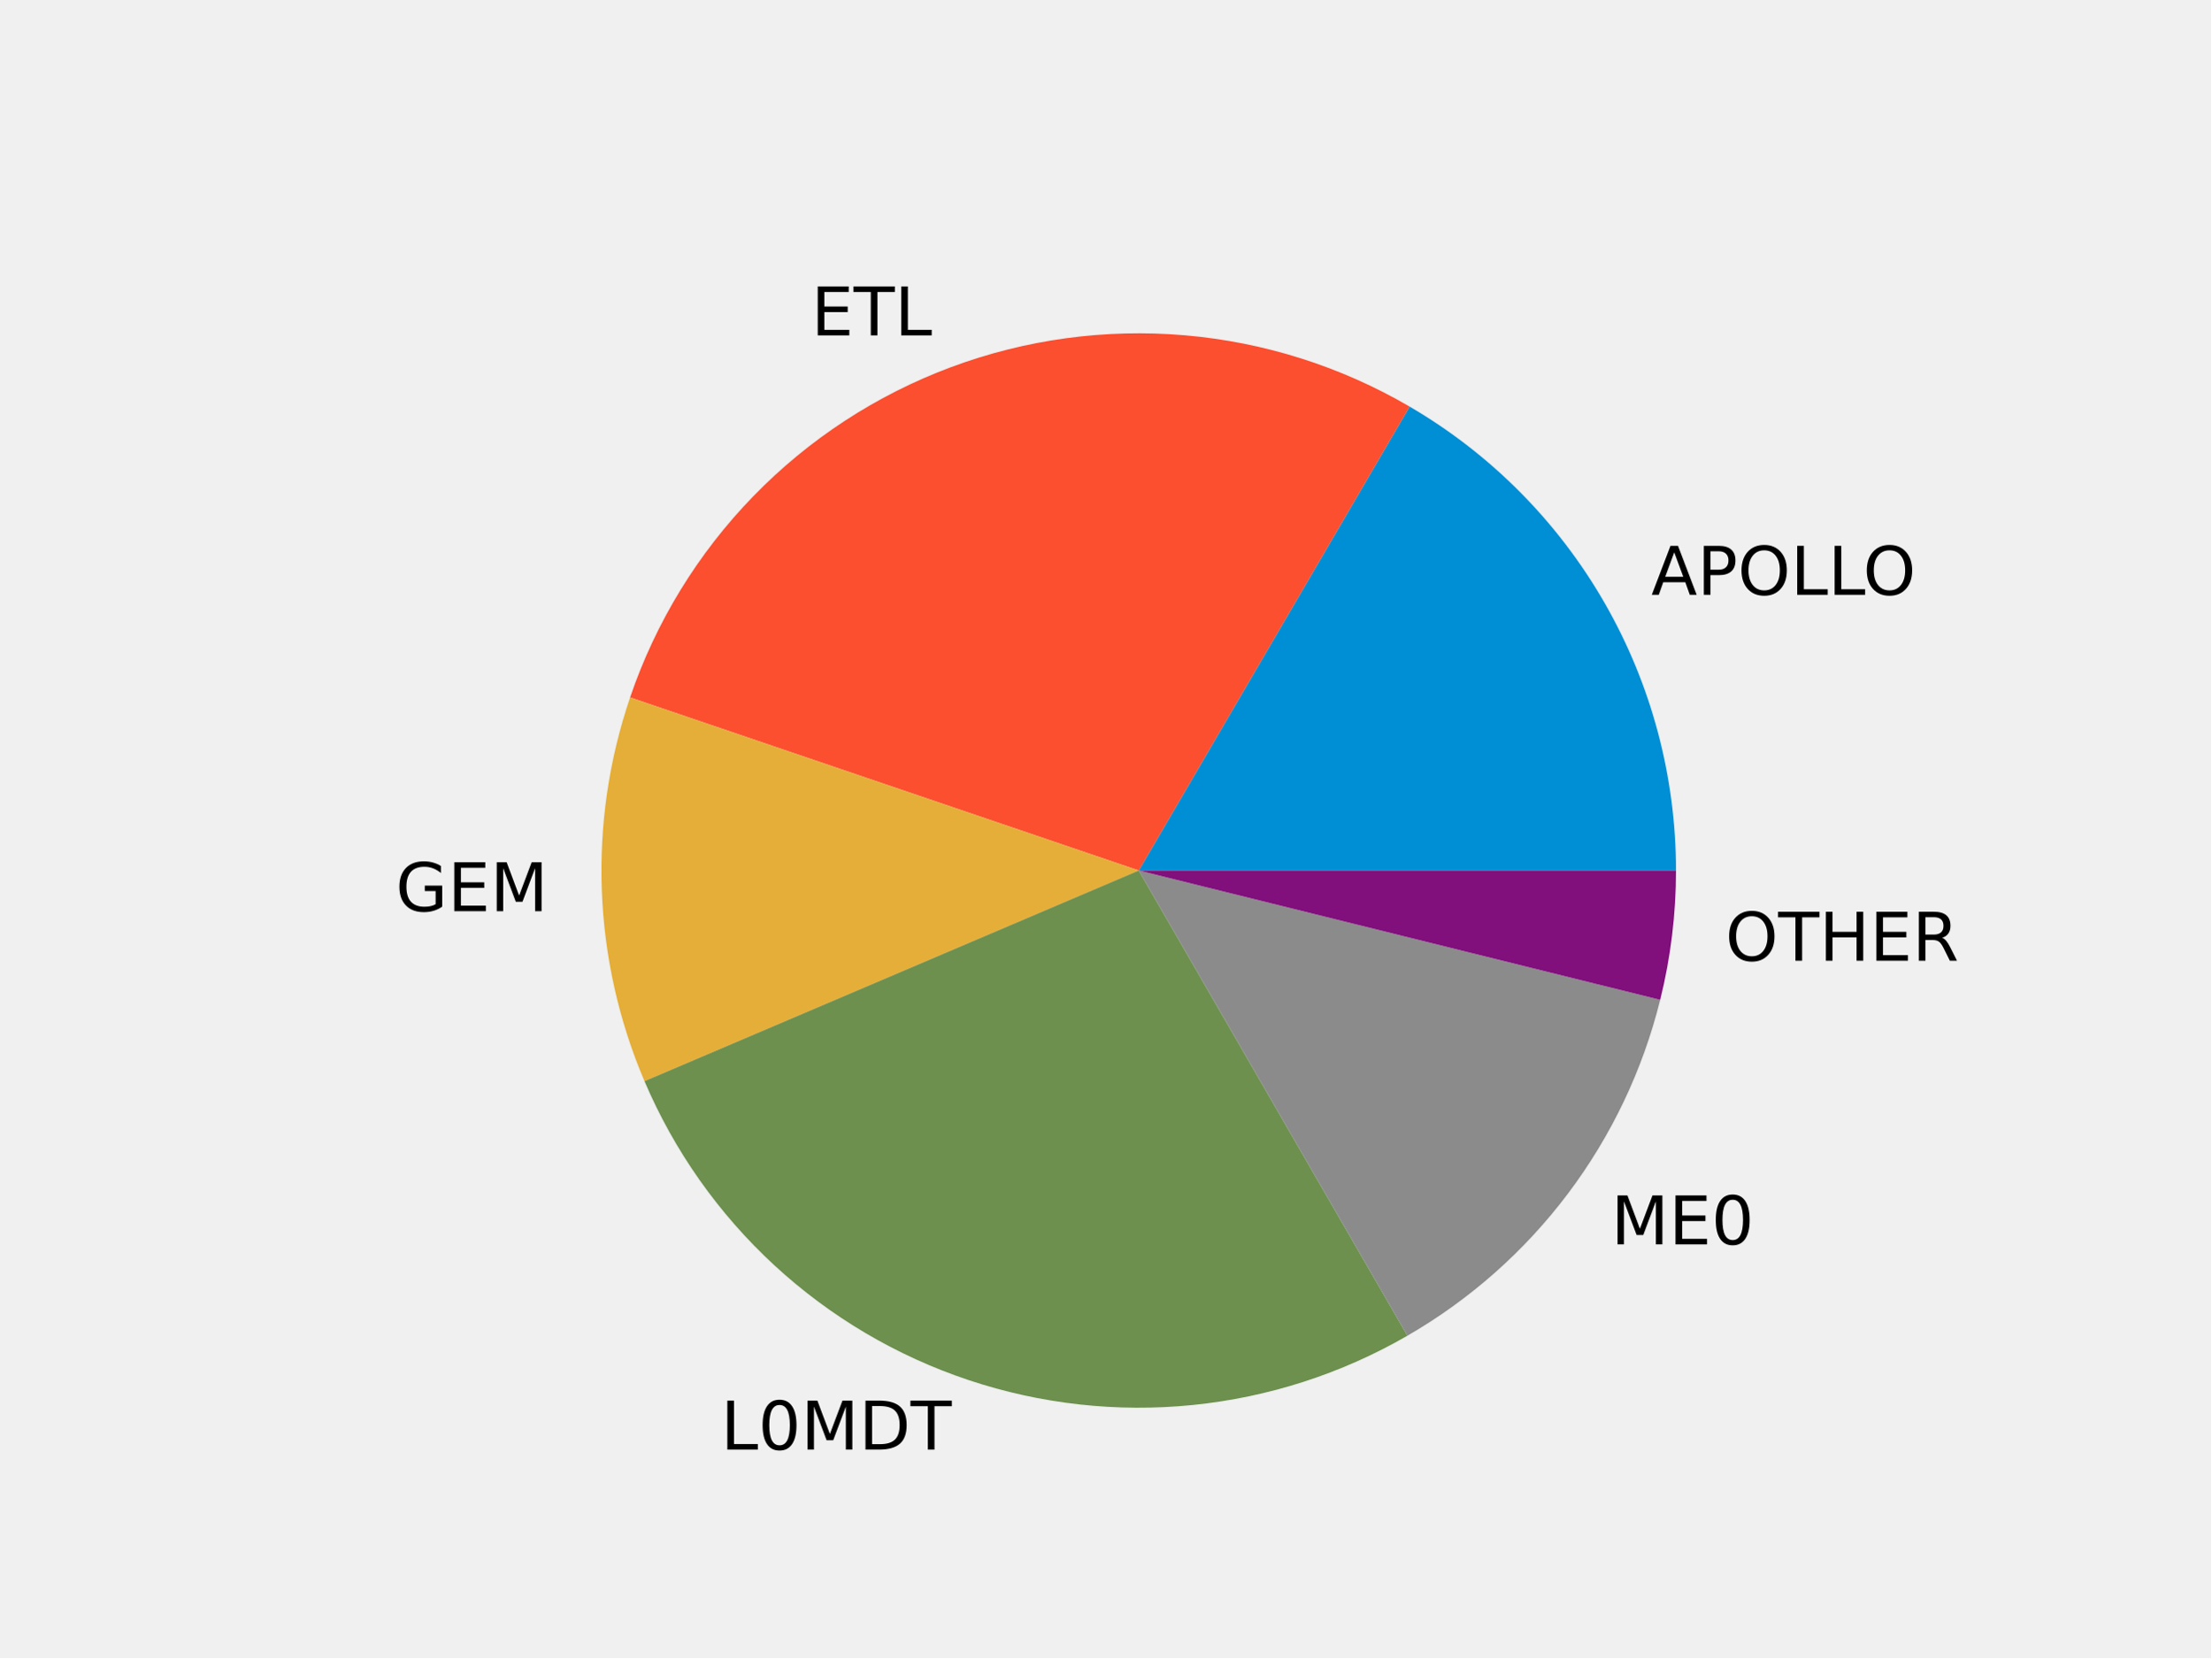
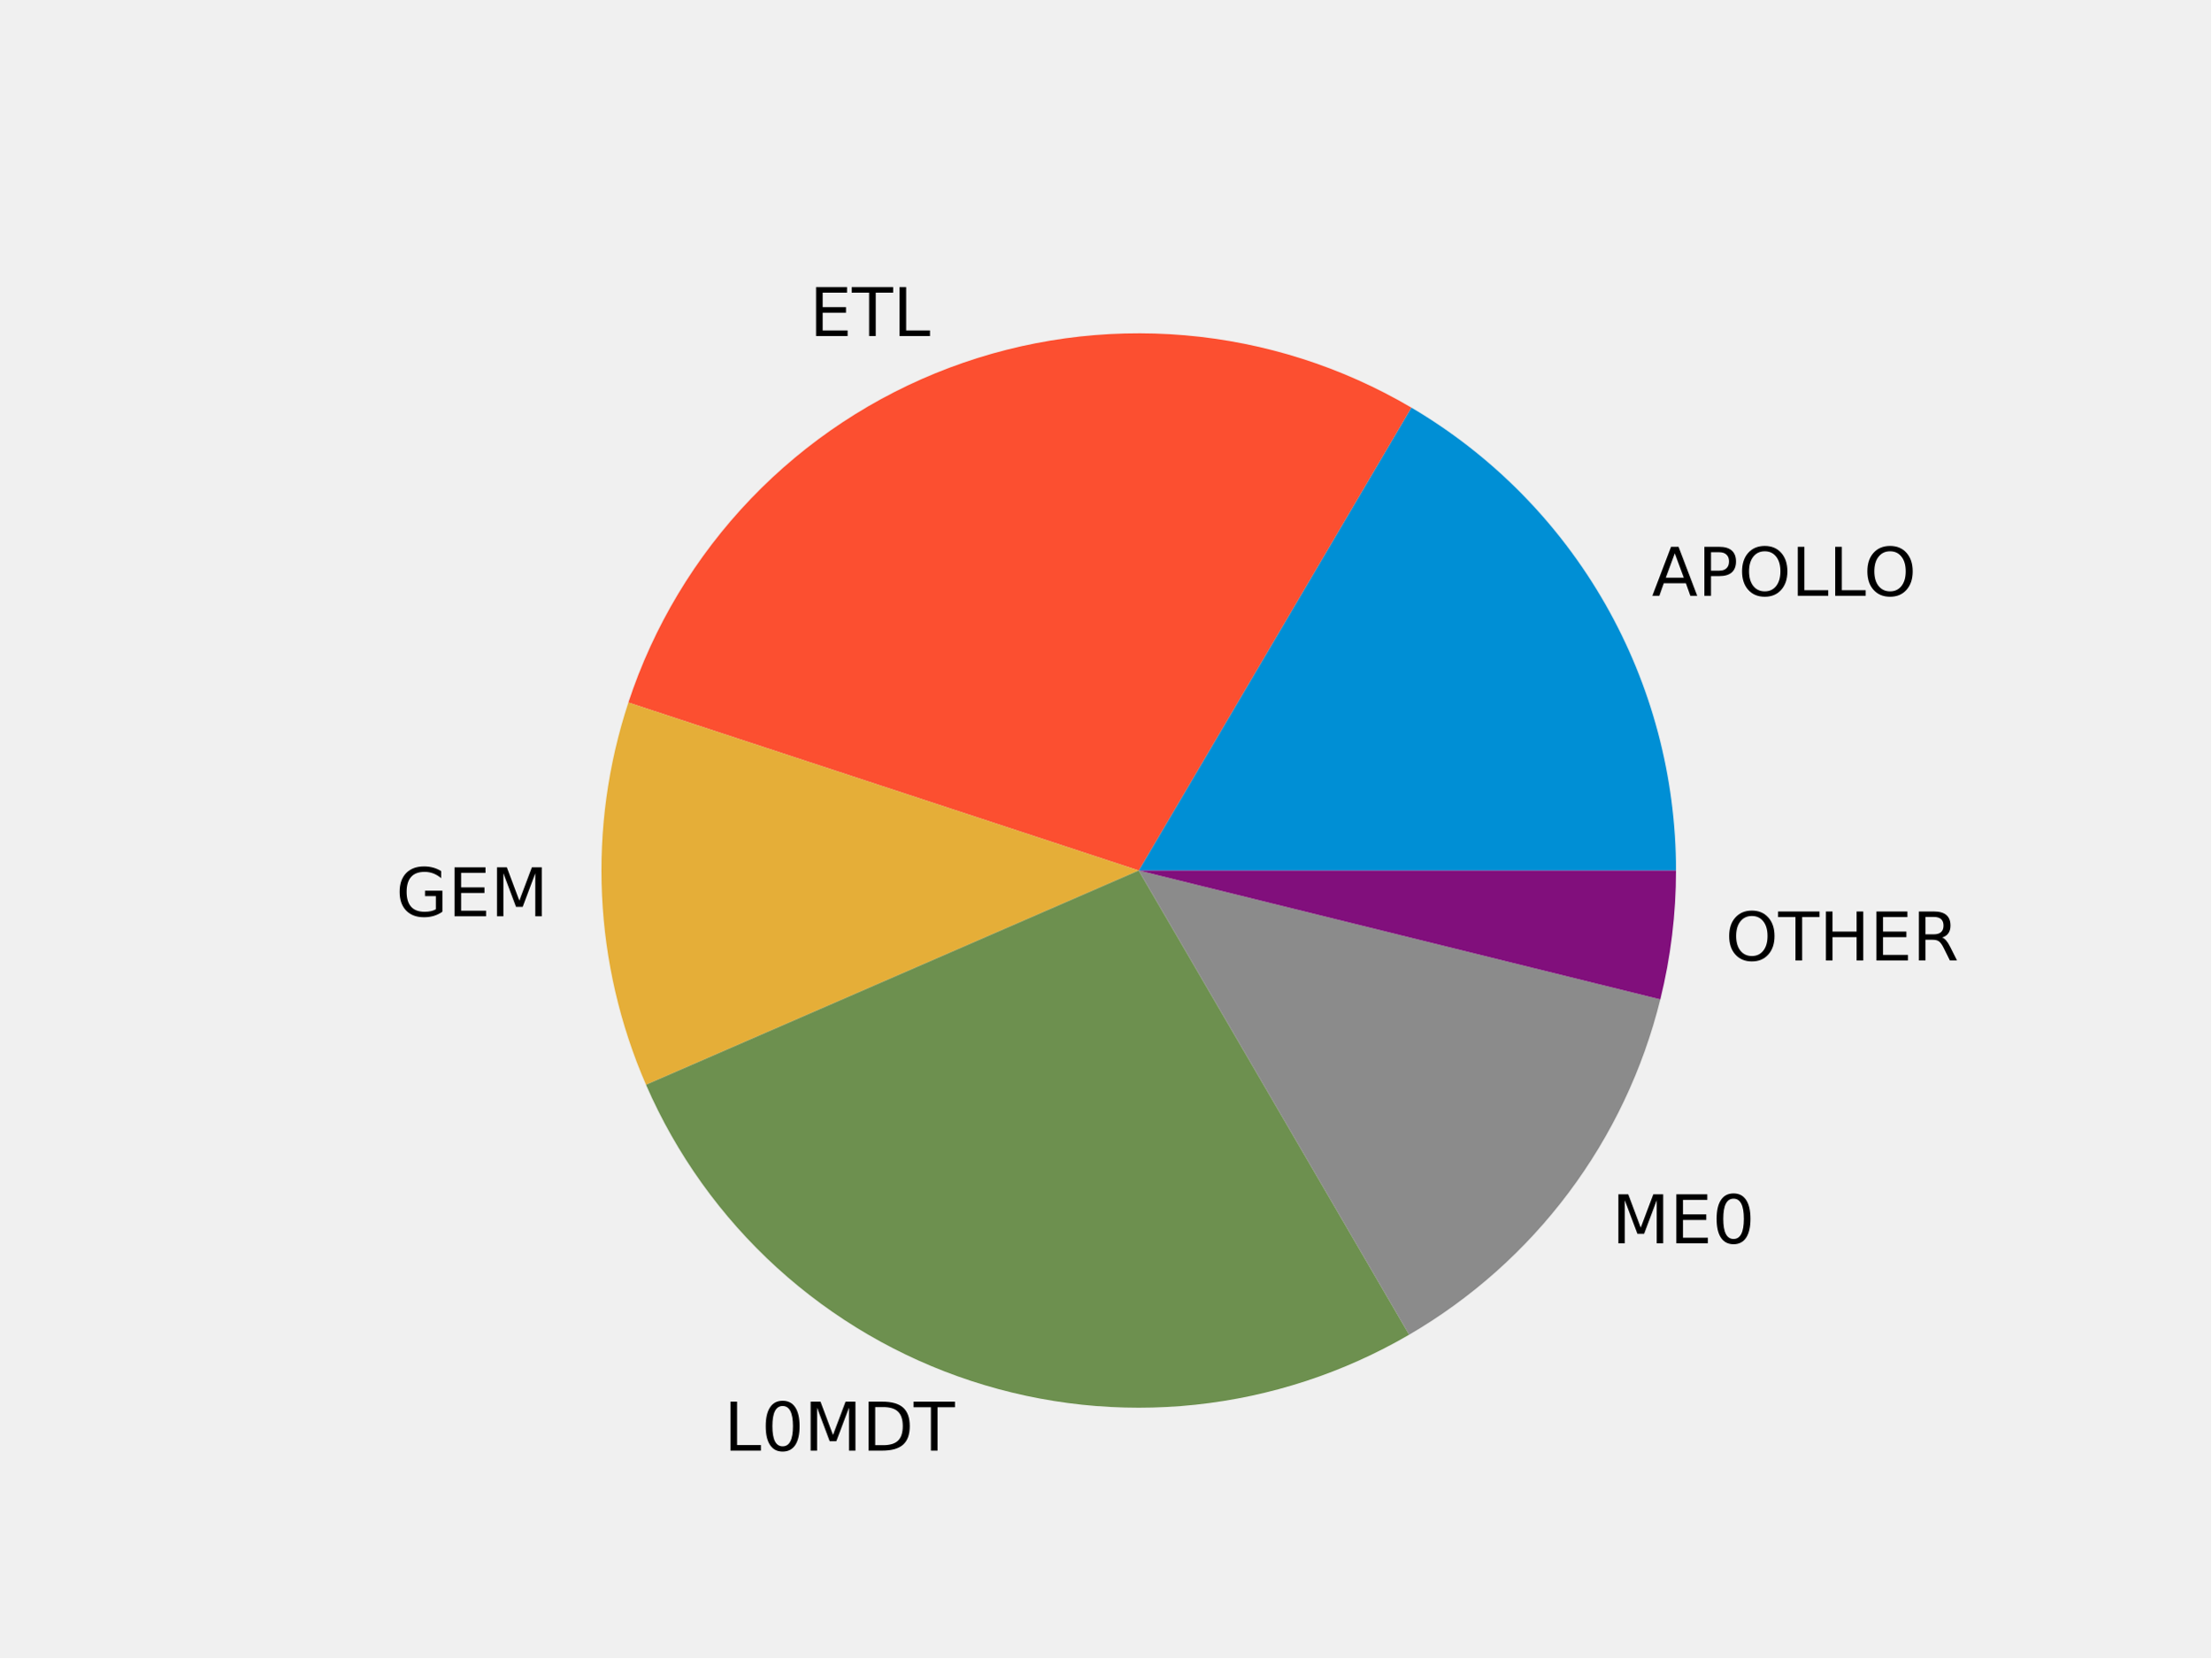
<svg xmlns="http://www.w3.org/2000/svg" xmlns:xlink="http://www.w3.org/1999/xlink" width="460.8pt" height="345.6pt" viewBox="0 0 460.8 345.6" version="1.1">
  <defs>
    <style type="text/css">*{stroke-linejoin: round; stroke-linecap: butt}</style>
  </defs>
  <g id="figure_1">
    <g id="patch_1">
      <path d="M 0 345.6  L 460.8 345.6  L 460.8 0  L 0 0  z " style="fill: #f0f0f0" />
    </g>
    <g id="axes_1">
      <g id="matplotlib.axis_1" />
      <g id="matplotlib.axis_2" />
      <g id="patch_2">
-         <path d="M 349.286 181.44  C 349.286 161.878 344.16 142.653 334.42 125.688  C 324.68 108.723 310.662 94.603 293.768 84.74  L 237.312 181.44  L 349.286 181.44  z " style="fill: #008fd5" />
+         <path d="M 349.286 181.44  C 349.286 161.95 344.198 142.793 334.526 125.872  C 324.853 108.951 310.929 94.845 294.135 84.955  L 237.312 181.44  L 349.286 181.44  z " style="fill: #008fd5" />
      </g>
      <g id="patch_3">
-         <path d="M 293.768 84.74  C 279.436 76.372 263.422 71.295 246.888 69.876  C 230.354 68.457 213.709 70.731 198.161 76.533  C 182.613 82.336 168.548 91.522 156.986 103.427  C 145.424 115.332 136.652 129.66 131.306 145.37  L 237.312 181.44  L 293.768 84.74  z " style="fill: #fc4f30" />
+         <path d="M 294.135 84.955  C 279.723 76.467 263.592 71.316 246.928 69.879  C 230.265 68.443 213.49 70.758 197.839 76.654  C 182.187 82.55 168.054 91.878 156.48 103.952  C 144.906 116.025 136.183 130.54 130.953 146.426  L 237.312 181.44  L 294.135 84.955  z " style="fill: #fc4f30" />
      </g>
      <g id="patch_4">
-         <path d="M 131.306 145.37  C 126.9 158.32 124.904 171.968 125.416 185.637  C 125.929 199.306 128.942 212.767 134.306 225.35  L 237.312 181.44  L 131.306 145.37  z " style="fill: #e5ae38" />
+         <path d="M 130.953 146.426  C 126.691 159.371 124.828 172.987 125.457 186.601  C 126.085 200.215 129.193 213.601 134.629 226.099  L 237.312 181.44  L 130.953 146.426  z " style="fill: #e5ae38" />
      </g>
      <g id="patch_5">
-         <path d="M 134.306 225.35  C 140.519 239.924 149.754 253.014 161.401 263.755  C 173.047 274.495 186.841 282.643 201.869 287.657  C 216.898 292.672 232.82 294.44 248.583 292.846  C 264.345 291.251 279.591 286.329 293.31 278.406  L 237.312 181.44  L 134.306 225.35  z " style="fill: #6d904f" />
+         <path d="M 134.629 226.099  C 140.934 240.597 150.239 253.597 161.93 264.24  C 173.621 274.883 187.435 282.931 202.459 287.852  C 217.484 292.773 233.382 294.457 249.104 292.792  C 264.826 291.127 280.019 286.151 293.679 278.192  L 237.312 181.44  L 134.629 226.099  z " style="fill: #6d904f" />
      </g>
      <g id="patch_6">
-         <path d="M 293.31 278.406  C 306.345 270.878 317.73 260.799 326.781 248.771  C 335.833 236.744 342.367 223.014 345.991 208.404  L 237.312 181.44  L 293.31 278.406  z " style="fill: #8b8b8b" />
+         <path d="M 293.679 278.192  C 306.638 270.642 317.949 260.565 326.939 248.561  C 335.929 236.556 342.417 222.867 346.015 208.308  L 237.312 181.44  L 293.679 278.192  z " style="fill: #8b8b8b" />
      </g>
      <g id="patch_7">
-         <path d="M 345.991 208.404  C 347.085 203.997 347.909 199.529 348.46 195.022  C 349.01 190.516 349.286 185.98 349.286 181.44  L 237.312 181.44  L 345.991 208.404  z " style="fill: #810f7c" />
+         <path d="M 346.015 208.308  C 347.101 203.916 347.919 199.463 348.466 194.973  C 349.012 190.483 349.286 185.963 349.286 181.44  L 237.312 181.44  L 346.015 208.308  z " style="fill: #810f7c" />
      </g>
      <g id="text_1">
-         <g transform="translate(344.1307 123.9756)scale(0.14 -0.14)">
+         <g transform="translate(344.2469 124.1785)scale(0.14 -0.14)">
          <defs>
            <path id="DejaVuSans-41" d="M 2188 4044  L 1331 1722  L 3047 1722  L 2188 4044  z M 1831 4666  L 2547 4666  L 4325 0  L 3669 0  L 3244 1197  L 1141 1197  L 716 0  L 50 0  L 1831 4666  z " transform="scale(0.015625)" />
            <path id="DejaVuSans-50" d="M 1259 4147  L 1259 2394  L 2053 2394  Q 2494 2394 2734 2622  Q 2975 2850 2975 3272  Q 2975 3691 2734 3919  Q 2494 4147 2053 4147  L 1259 4147  z M 628 4666  L 2053 4666  Q 2838 4666 3239 4311  Q 3641 3956 3641 3272  Q 3641 2581 3239 2228  Q 2838 1875 2053 1875  L 1259 1875  L 1259 0  L 628 0  L 628 4666  z " transform="scale(0.015625)" />
            <path id="DejaVuSans-4f" d="M 2522 4238  Q 1834 4238 1429 3725  Q 1025 3213 1025 2328  Q 1025 1447 1429 934  Q 1834 422 2522 422  Q 3209 422 3611 934  Q 4013 1447 4013 2328  Q 4013 3213 3611 3725  Q 3209 4238 2522 4238  z M 2522 4750  Q 3503 4750 4090 4092  Q 4678 3434 4678 2328  Q 4678 1225 4090 567  Q 3503 -91 2522 -91  Q 1538 -91 948 565  Q 359 1222 359 2328  Q 359 3434 948 4092  Q 1538 4750 2522 4750  z " transform="scale(0.015625)" />
            <path id="DejaVuSans-4c" d="M 628 4666  L 1259 4666  L 1259 531  L 3531 531  L 3531 0  L 628 0  L 628 4666  z " transform="scale(0.015625)" />
          </defs>
          <use xlink:href="#DejaVuSans-41" />
          <use xlink:href="#DejaVuSans-50" x="68.408" />
          <use xlink:href="#DejaVuSans-4f" x="128.711" />
          <use xlink:href="#DejaVuSans-4c" x="207.422" />
          <use xlink:href="#DejaVuSans-4c" x="263.135" />
          <use xlink:href="#DejaVuSans-4f" x="315.223" />
        </g>
      </g>
      <g id="text_2">
-         <g transform="translate(169.0479 69.90557)scale(0.14 -0.14)">
+         <g transform="translate(168.6934 70.0385)scale(0.14 -0.14)">
          <defs>
            <path id="DejaVuSans-45" d="M 628 4666  L 3578 4666  L 3578 4134  L 1259 4134  L 1259 2753  L 3481 2753  L 3481 2222  L 1259 2222  L 1259 531  L 3634 531  L 3634 0  L 628 0  L 628 4666  z " transform="scale(0.015625)" />
            <path id="DejaVuSans-54" d="M -19 4666  L 3928 4666  L 3928 4134  L 2272 4134  L 2272 0  L 1638 0  L 1638 4134  L -19 4134  L -19 4666  z " transform="scale(0.015625)" />
          </defs>
          <use xlink:href="#DejaVuSans-45" />
          <use xlink:href="#DejaVuSans-54" x="63.184" />
          <use xlink:href="#DejaVuSans-4c" x="124.268" />
        </g>
      </g>
      <g id="text_3">
-         <g transform="translate(82.45328 189.9201)scale(0.14 -0.14)">
+         <g transform="translate(82.49761 190.9801)scale(0.14 -0.14)">
          <defs>
            <path id="DejaVuSans-47" d="M 3809 666  L 3809 1919  L 2778 1919  L 2778 2438  L 4434 2438  L 4434 434  Q 4069 175 3628 42  Q 3188 -91 2688 -91  Q 1594 -91 976 548  Q 359 1188 359 2328  Q 359 3472 976 4111  Q 1594 4750 2688 4750  Q 3144 4750 3555 4637  Q 3966 4525 4313 4306  L 4313 3634  Q 3963 3931 3569 4081  Q 3175 4231 2741 4231  Q 1884 4231 1454 3753  Q 1025 3275 1025 2328  Q 1025 1384 1454 906  Q 1884 428 2741 428  Q 3075 428 3337 486  Q 3600 544 3809 666  z " transform="scale(0.015625)" />
            <path id="DejaVuSans-4d" d="M 628 4666  L 1569 4666  L 2759 1491  L 3956 4666  L 4897 4666  L 4897 0  L 4281 0  L 4281 4097  L 3078 897  L 2444 897  L 1241 4097  L 1241 0  L 628 0  L 628 4666  z " transform="scale(0.015625)" />
          </defs>
          <use xlink:href="#DejaVuSans-47" />
          <use xlink:href="#DejaVuSans-45" x="77.49" />
          <use xlink:href="#DejaVuSans-4d" x="140.674" />
        </g>
      </g>
      <g id="text_4">
-         <g transform="translate(150.2067 302.142)scale(0.14 -0.14)">
+         <g transform="translate(150.8555 302.3565)scale(0.14 -0.14)">
          <defs>
            <path id="DejaVuSans-30" d="M 2034 4250  Q 1547 4250 1301 3770  Q 1056 3291 1056 2328  Q 1056 1369 1301 889  Q 1547 409 2034 409  Q 2525 409 2770 889  Q 3016 1369 3016 2328  Q 3016 3291 2770 3770  Q 2525 4250 2034 4250  z M 2034 4750  Q 2819 4750 3233 4129  Q 3647 3509 3647 2328  Q 3647 1150 3233 529  Q 2819 -91 2034 -91  Q 1250 -91 836 529  Q 422 1150 422 2328  Q 422 3509 836 4129  Q 1250 4750 2034 4750  z " transform="scale(0.015625)" />
            <path id="DejaVuSans-44" d="M 1259 4147  L 1259 519  L 2022 519  Q 2988 519 3436 956  Q 3884 1394 3884 2338  Q 3884 3275 3436 3711  Q 2988 4147 2022 4147  L 1259 4147  z M 628 4666  L 1925 4666  Q 3281 4666 3915 4102  Q 4550 3538 4550 2338  Q 4550 1131 3912 565  Q 3275 0 1925 0  L 628 0  L 628 4666  z " transform="scale(0.015625)" />
          </defs>
          <use xlink:href="#DejaVuSans-4c" />
          <use xlink:href="#DejaVuSans-30" x="55.713" />
          <use xlink:href="#DejaVuSans-4d" x="119.336" />
          <use xlink:href="#DejaVuSans-44" x="205.615" />
          <use xlink:href="#DejaVuSans-54" x="282.617" />
        </g>
      </g>
      <g id="text_5">
-         <g transform="translate(335.7283 259.3676)scale(0.14 -0.14)">
+         <g transform="translate(335.902 259.1361)scale(0.14 -0.14)">
          <use xlink:href="#DejaVuSans-4d" />
          <use xlink:href="#DejaVuSans-45" x="86.279" />
          <use xlink:href="#DejaVuSans-30" x="149.463" />
        </g>
      </g>
      <g id="text_6">
-         <g transform="translate(359.5744 200.2436)scale(0.14 -0.14)">
+         <g transform="translate(359.581 200.1894)scale(0.14 -0.14)">
          <defs>
            <path id="DejaVuSans-48" d="M 628 4666  L 1259 4666  L 1259 2753  L 3553 2753  L 3553 4666  L 4184 4666  L 4184 0  L 3553 0  L 3553 2222  L 1259 2222  L 1259 0  L 628 0  L 628 4666  z " transform="scale(0.015625)" />
            <path id="DejaVuSans-52" d="M 2841 2188  Q 3044 2119 3236 1894  Q 3428 1669 3622 1275  L 4263 0  L 3584 0  L 2988 1197  Q 2756 1666 2539 1819  Q 2322 1972 1947 1972  L 1259 1972  L 1259 0  L 628 0  L 628 4666  L 2053 4666  Q 2853 4666 3247 4331  Q 3641 3997 3641 3322  Q 3641 2881 3436 2590  Q 3231 2300 2841 2188  z M 1259 4147  L 1259 2491  L 2053 2491  Q 2509 2491 2742 2702  Q 2975 2913 2975 3322  Q 2975 3731 2742 3939  Q 2509 4147 2053 4147  L 1259 4147  z " transform="scale(0.015625)" />
          </defs>
          <use xlink:href="#DejaVuSans-4f" />
          <use xlink:href="#DejaVuSans-54" x="78.711" />
          <use xlink:href="#DejaVuSans-48" x="139.795" />
          <use xlink:href="#DejaVuSans-45" x="214.99" />
          <use xlink:href="#DejaVuSans-52" x="278.174" />
        </g>
      </g>
    </g>
  </g>
</svg>
